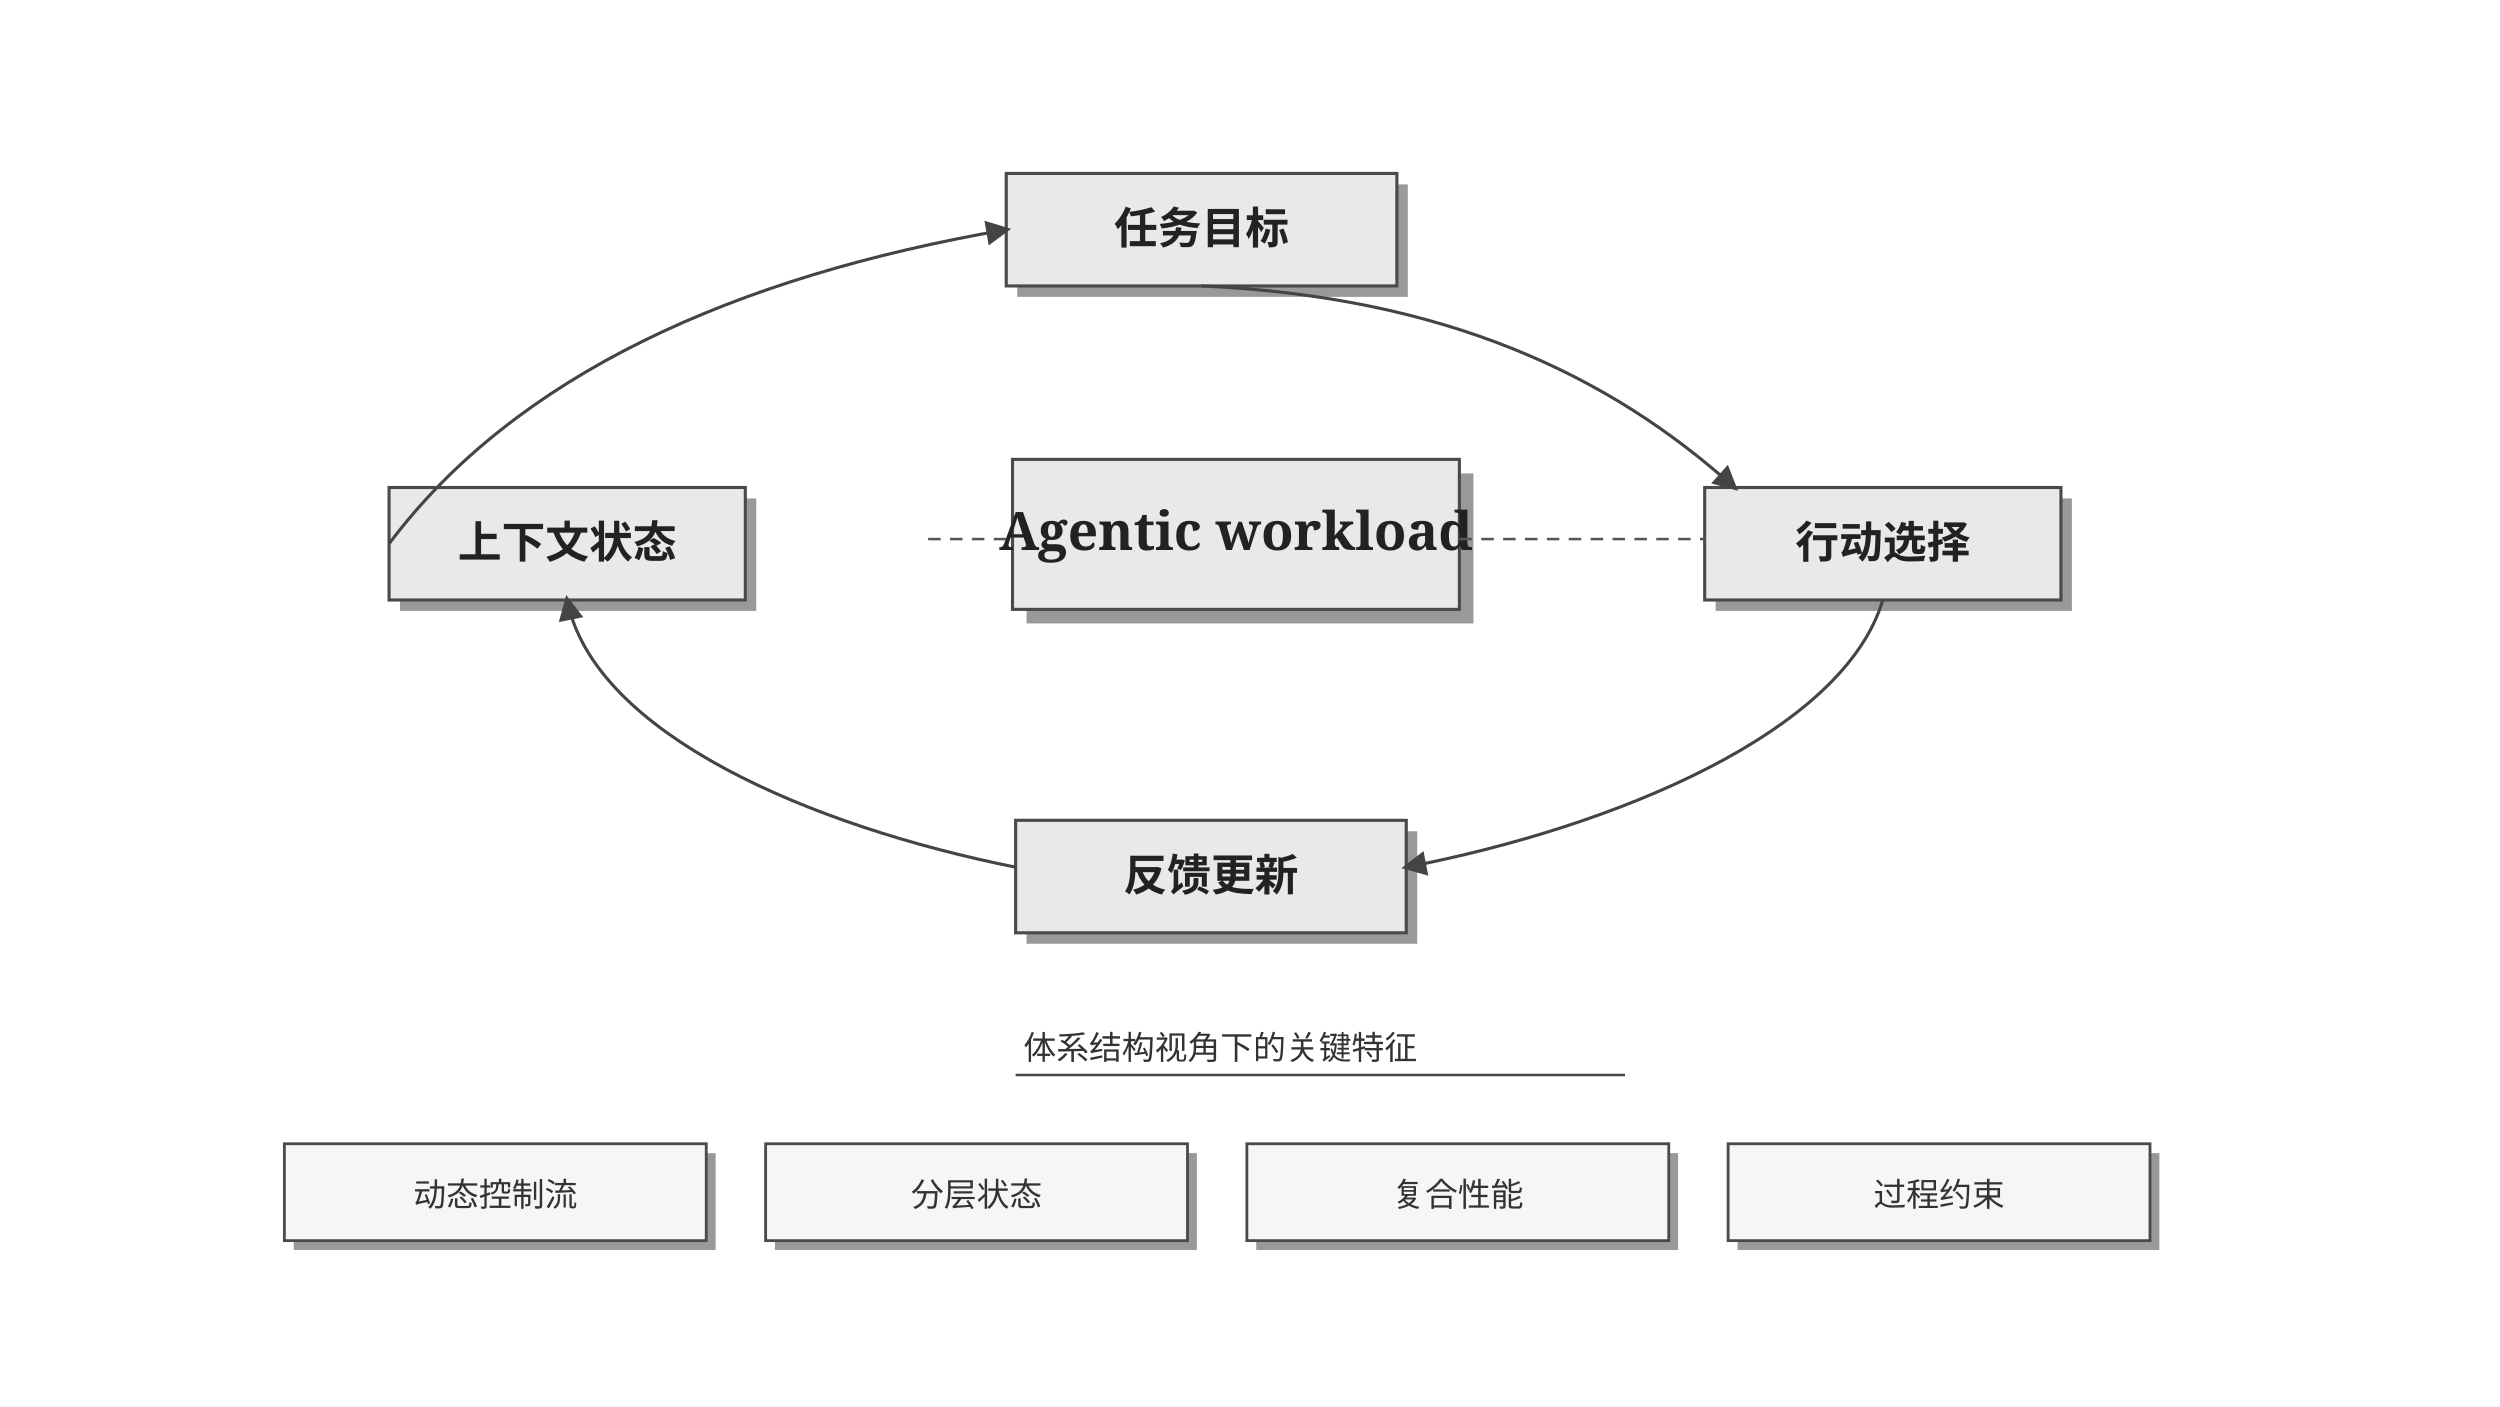
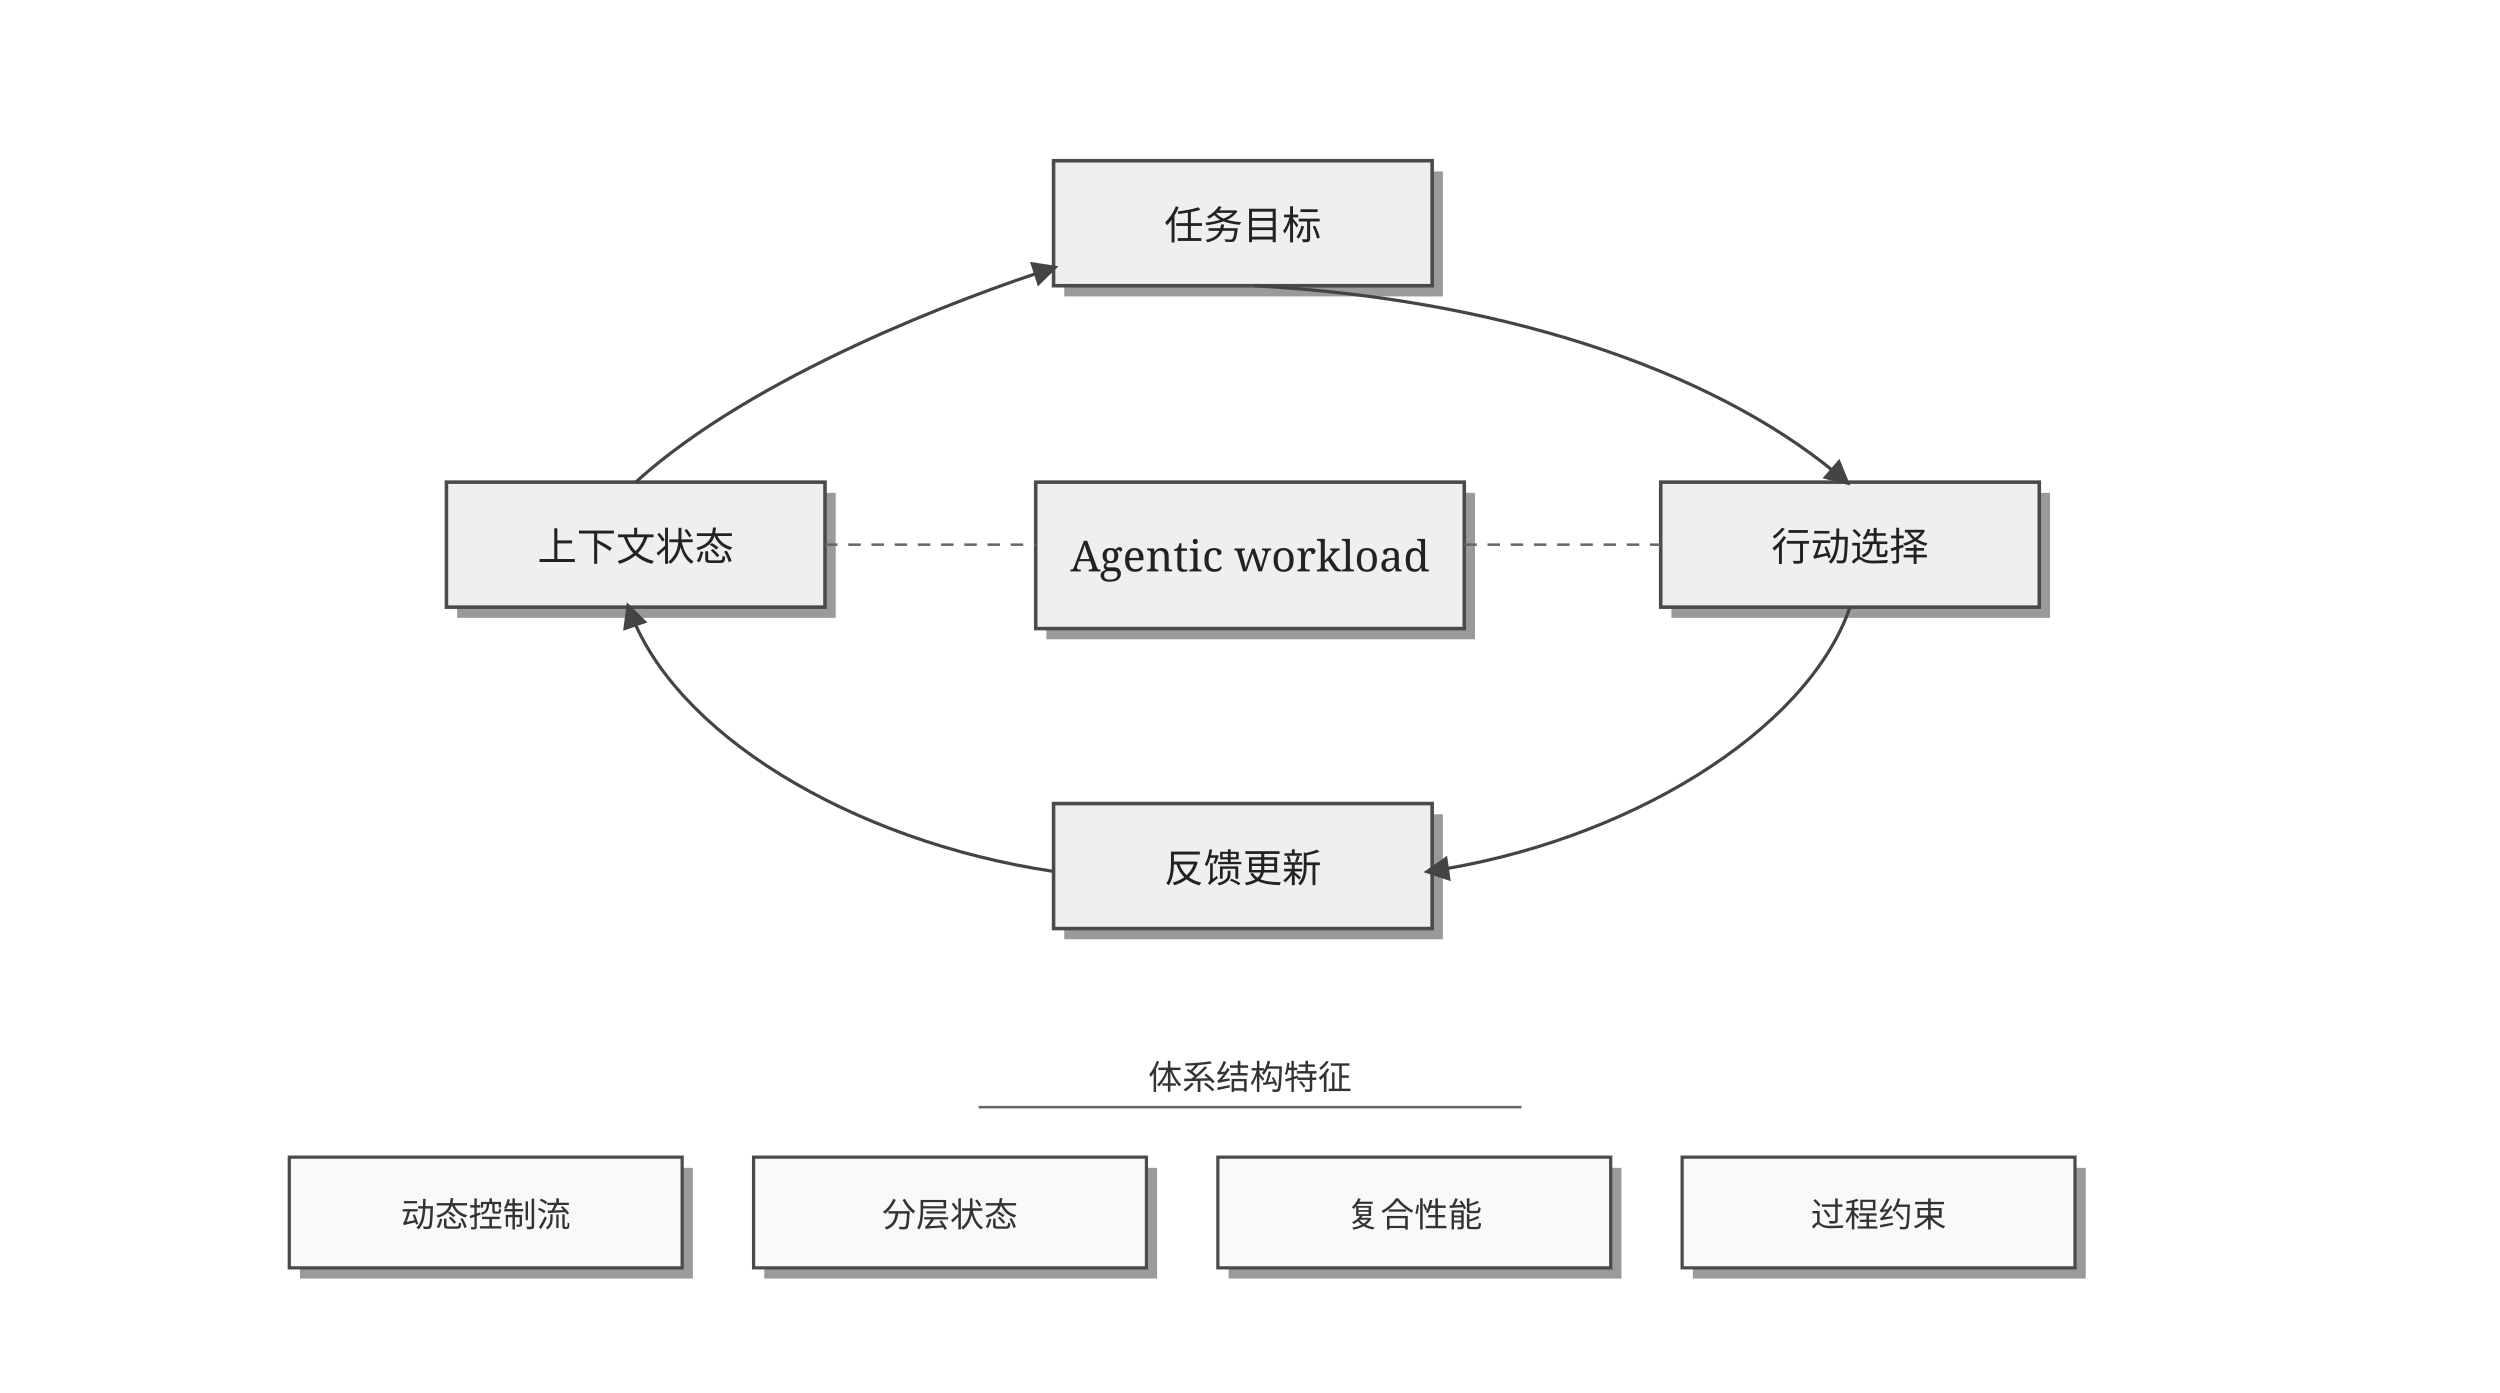
- <svg xmlns="http://www.w3.org/2000/svg" width="1600" height="900" viewBox="0 0 1600 900" role="img" aria-labelledby="title desc">
+ <svg xmlns="http://www.w3.org/2000/svg" width="1400" height="780" viewBox="0 0 1400 780" role="img" aria-labelledby="title desc">
  <defs>
    <marker id="arrow-def" viewBox="0 0 10 10" refX="8" refY="5" markerWidth="8" markerHeight="8" orient="auto">
      <path d="M 0 0 L 10 5 L 0 10 z" fill="#444" />
    </marker>
    <style>
      .bg { fill: #fff; }
-       .shadow { fill: #999; }
-       .box { fill: #e9e9e9; stroke: #4a4a4a; stroke-width: 2; }
-       .light { fill: #f6f6f6; stroke: #4a4a4a; stroke-width: 1.8; }
-       .line { fill: none; stroke: #444; stroke-width: 2; marker-end: url(#arrow-def); }
-       .dash { fill: none; stroke: #555; stroke-width: 1.6; stroke-dasharray: 8 6; }
-       .title { font: 700 34px "SimSun","Songti SC","Noto Serif SC",serif; fill: #222; }
-       .label { font: 700 28px "SimSun","Songti SC","Noto Serif SC",serif; fill: #222; }
-       .body { font: 400 21px "SimSun","Songti SC","Noto Serif SC",serif; fill: #333; }
-       .small { font: 400 18px "SimSun","Songti SC","Noto Serif SC",serif; fill: #333; }
+       .shadow { fill: #9a9a9a; }
+       .box { fill: #efefef; stroke: #4a4a4a; stroke-width: 2; }
+       .light { fill: #f9f9f9; stroke: #4a4a4a; stroke-width: 1.8; }
+       .line { fill: none; stroke: #444; stroke-width: 1.8; marker-end: url(#arrow-def); }
+       .dash { fill: none; stroke: #666; stroke-width: 1.4; stroke-dasharray: 7 6; }
+       .rule { fill: none; stroke: #666; stroke-width: 1.4; }
+       .title { font: 400 24px "SimSun","Songti SC","Noto Serif SC",serif; fill: #222; }
+       .label { font: 400 22px "SimSun","Songti SC","Noto Serif SC",serif; fill: #222; }
+       .note { font: 400 19px "SimSun","Songti SC","Noto Serif SC",serif; fill: #333; }
    </style>
  </defs>
-   <rect class="bg" width="1600" height="900" />
+   <rect class="bg" width="1400" height="780" />
  <g>
-     <rect class="shadow" x="657" y="303" width="286" height="96" />
-     <rect class="box" x="648" y="294" width="286" height="96" />
-     <text class="title" x="791" y="352" text-anchor="middle">Agentic workload</text>
+     <rect class="shadow" x="586" y="276" width="240" height="82" />
+     <rect class="box" x="580" y="270" width="240" height="82" />
+     <text class="title" x="700" y="320" text-anchor="middle">Agentic workload</text>
  </g>
  <g>
-     <rect class="shadow" x="651" y="118" width="250" height="72" />
-     <rect class="box" x="644" y="111" width="250" height="72" />
-     <text class="label" x="769" y="156" text-anchor="middle">任务目标</text>
-     <rect class="shadow" x="1098" y="319" width="228" height="72" />
-     <rect class="box" x="1091" y="312" width="228" height="72" />
-     <text class="label" x="1205" y="357" text-anchor="middle">行动选择</text>
-     <rect class="shadow" x="657" y="532" width="250" height="72" />
-     <rect class="box" x="650" y="525" width="250" height="72" />
-     <text class="label" x="775" y="570" text-anchor="middle">反馈更新</text>
-     <rect class="shadow" x="256" y="319" width="228" height="72" />
-     <rect class="box" x="249" y="312" width="228" height="72" />
-     <text class="label" x="363" y="357" text-anchor="middle">上下文状态</text>
+     <rect class="shadow" x="596" y="96" width="212" height="70" />
+     <rect class="box" x="590" y="90" width="212" height="70" />
+     <text class="label" x="696" y="134" text-anchor="middle">任务目标</text>
+     <rect class="shadow" x="936" y="276" width="212" height="70" />
+     <rect class="box" x="930" y="270" width="212" height="70" />
+     <text class="label" x="1036" y="314" text-anchor="middle">行动选择</text>
+     <rect class="shadow" x="596" y="456" width="212" height="70" />
+     <rect class="box" x="590" y="450" width="212" height="70" />
+     <text class="label" x="696" y="494" text-anchor="middle">反馈更新</text>
+     <rect class="shadow" x="256" y="276" width="212" height="70" />
+     <rect class="box" x="250" y="270" width="212" height="70" />
+     <text class="label" x="356" y="314" text-anchor="middle">上下文状态</text>
  </g>
-   <path class="line" d="M 769 183 C 925 190 1030 240 1110 312" />
-   <path class="line" d="M 1205 384 C 1180 468 1035 529 900 555" />
-   <path class="line" d="M 650 555 C 520 529 380 470 363 384" />
-   <path class="line" d="M 249 348 C 330 240 470 177 644 147" />
-   <path class="dash" d="M 594 345 C 625 345 640 345 648 345" />
-   <path class="dash" d="M 934 345 C 1000 345 1045 345 1091 345" />
-   <text class="body" x="655" y="678">体系结构视角下的关键特征</text>
-   <line x1="650" y1="688" x2="1040" y2="688" stroke="#444" stroke-width="1.6" />
+   <path class="line" d="M 702 160 C 850 168 968 212 1034 270" />
+   <path class="line" d="M 1036 340 C 1012 410 910 472 800 488" />
+   <path class="line" d="M 590 488 C 476 471 376 410 352 340" />
+   <path class="line" d="M 356 270 C 422 210 540 166 590 150" />
+   <path class="dash" d="M 462 305 L 580 305" />
+   <path class="dash" d="M 820 305 L 930 305" />
+   <text class="note" x="700" y="610" text-anchor="middle">体系结构特征</text>
+   <line class="rule" x1="548" y1="620" x2="852" y2="620" />
  <g>
-     <rect class="shadow" x="188" y="738" width="270" height="62" />
-     <rect class="light" x="182" y="732" width="270" height="62" />
-     <text class="body" x="317" y="772" text-anchor="middle">动态控制流</text>
-     <rect class="shadow" x="496" y="738" width="270" height="62" />
-     <rect class="light" x="490" y="732" width="270" height="62" />
-     <text class="body" x="625" y="772" text-anchor="middle">分层状态</text>
-     <rect class="shadow" x="804" y="738" width="270" height="62" />
-     <rect class="light" x="798" y="732" width="270" height="62" />
-     <text class="body" x="933" y="772" text-anchor="middle">复合性能</text>
-     <rect class="shadow" x="1112" y="738" width="270" height="62" />
-     <rect class="light" x="1106" y="732" width="270" height="62" />
-     <text class="body" x="1241" y="772" text-anchor="middle">过程约束</text>
+     <rect class="shadow" x="168" y="654" width="220" height="62" />
+     <rect class="light" x="162" y="648" width="220" height="62" />
+     <text class="note" x="272" y="687" text-anchor="middle">动态控制流</text>
+     <rect class="shadow" x="428" y="654" width="220" height="62" />
+     <rect class="light" x="422" y="648" width="220" height="62" />
+     <text class="note" x="532" y="687" text-anchor="middle">分层状态</text>
+     <rect class="shadow" x="688" y="654" width="220" height="62" />
+     <rect class="light" x="682" y="648" width="220" height="62" />
+     <text class="note" x="792" y="687" text-anchor="middle">复合性能</text>
+     <rect class="shadow" x="948" y="654" width="220" height="62" />
+     <rect class="light" x="942" y="648" width="220" height="62" />
+     <text class="note" x="1052" y="687" text-anchor="middle">过程约束</text>
  </g>
</svg>
